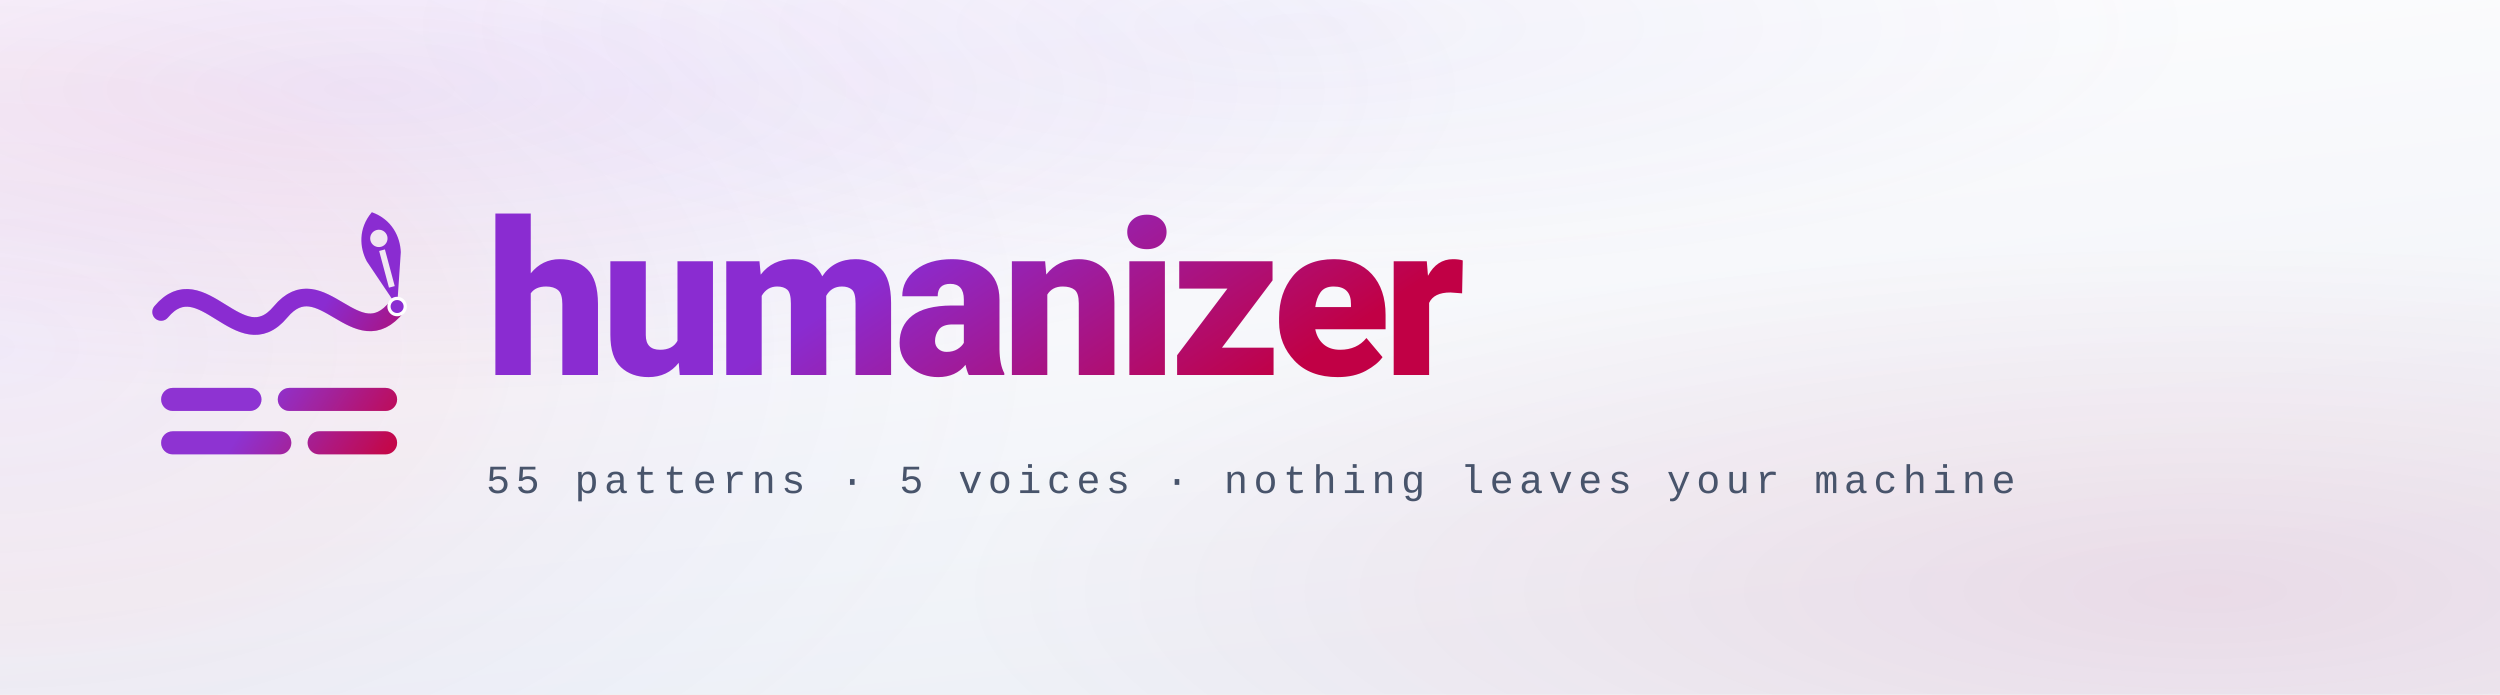
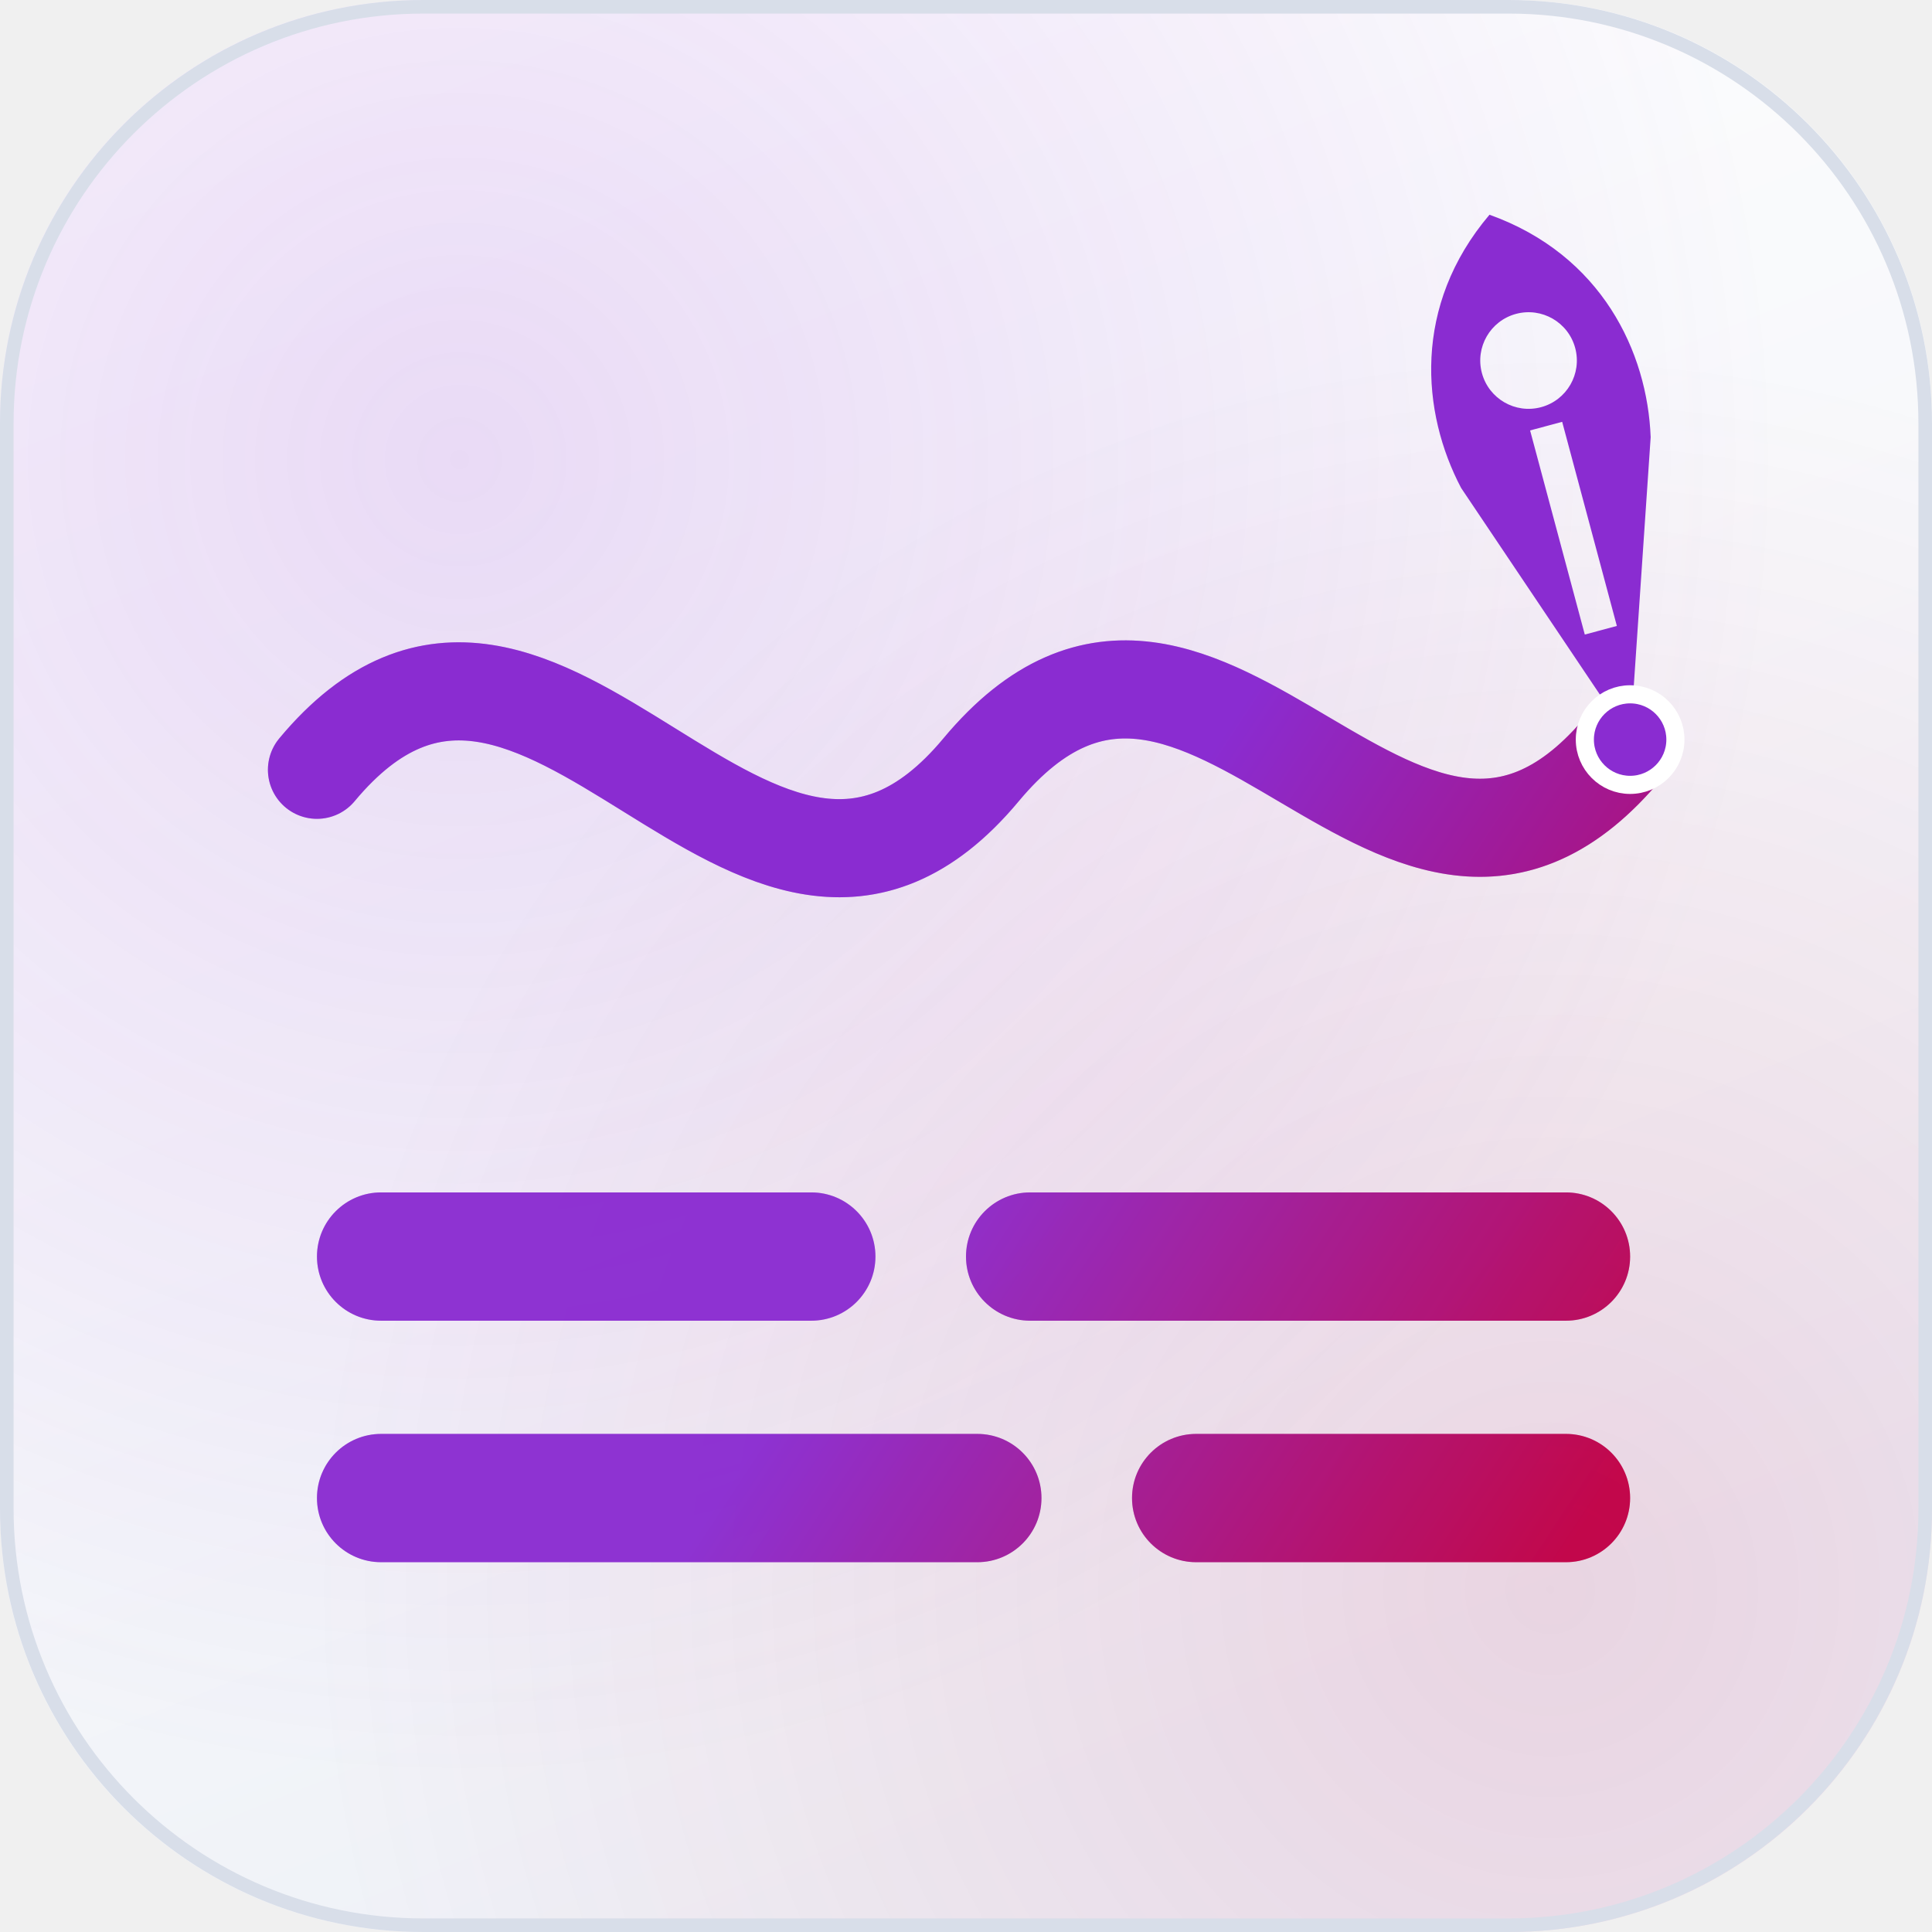
- <svg xmlns="http://www.w3.org/2000/svg" viewBox="0 0 720 200" fill="none" role="img" aria-label="humanizer: a nib writes a stroke and the stroke becomes lines of text">
+ <svg xmlns="http://www.w3.org/2000/svg" viewBox="0 0 256 256" fill="none" role="img" aria-label="humanizer: a nib writes a stroke and the stroke becomes lines of text">
  <defs>
-     <linearGradient id="hm-ground" x1="0" y1="0" x2="0.4" y2="1">
+     <linearGradient id="hm-plate" x1="0" y1="0" x2="0.4" y2="1">
      <stop offset="0%" stop-color="#FFFFFF" />
-       <stop offset="55%" stop-color="#F7F8FB" />
+       <stop offset="58%" stop-color="#F7F8FB" />
      <stop offset="100%" stop-color="#EEF1F7" />
    </linearGradient>
-     <radialGradient id="hm-bloomA" cx="0.15" cy="0.13" r="0.44">
-       <stop offset="0%" stop-color="#8A2CD1" stop-opacity="0.10" />
+     <radialGradient id="hm-bloomA" cx="0.24" cy="0.24" r="0.68">
+       <stop offset="0%" stop-color="#8A2CD1" stop-opacity="0.16" />
      <stop offset="100%" stop-color="#8A2CD1" stop-opacity="0" />
    </radialGradient>
-     <radialGradient id="hm-bloomB" cx="0.88" cy="0.85" r="0.50">
-       <stop offset="0%" stop-color="#C10045" stop-opacity="0.09" />
+     <radialGradient id="hm-bloomB" cx="0.80" cy="0.82" r="0.64">
+       <stop offset="0%" stop-color="#C10045" stop-opacity="0.12" />
      <stop offset="100%" stop-color="#C10045" stop-opacity="0" />
    </radialGradient>
-     <radialGradient id="hm-bloomC" cx="0.52" cy="0.04" r="0.36">
-       <stop offset="0%" stop-color="#5D4BD1" stop-opacity="0.06" />
-       <stop offset="100%" stop-color="#5D4BD1" stop-opacity="0" />
-     </radialGradient>
-     <radialGradient id="hm-wash" cx="0.5" cy="0.5" r="0.5">
-       <stop offset="0%" stop-color="#8A2CD1" stop-opacity="0.07" />
-       <stop offset="42%" stop-color="#C10045" stop-opacity="0.043" />
-       <stop offset="76%" stop-color="#5D4BD1" stop-opacity="0.016" />
-       <stop offset="100%" stop-color="#5D4BD1" stop-opacity="0" />
-     </radialGradient>
-     <clipPath id="hm-frame">
-       <rect width="720" height="200" />
-     </clipPath>
    <linearGradient id="hm-ink" gradientUnits="userSpaceOnUse" x1="44" y1="84" x2="214" y2="196">
      <stop class="hmk1" offset="0%" stop-color="#8A2CD1" />
      <stop class="hmk2" offset="52%" stop-color="#8A2CD1" />
      <stop class="hmk3" offset="100%" stop-color="#C10045" />
    </linearGradient>
    <clipPath id="hm-r1">
      <rect class="hmw1" x="42" y="158" width="174" height="19" />
    </clipPath>
    <clipPath id="hm-r2">
      <rect class="hmw2" x="42" y="190" width="174" height="19" />
    </clipPath>
-     <linearGradient id="hm-word" x1="0" y1="0" x2="1" y2="0.25">
-       <stop class="hmk1" offset="0%" stop-color="#8A2CD1" />
-       <stop class="hmk2" offset="46%" stop-color="#8A2CD1" />
-       <stop class="hmk3" offset="100%" stop-color="#C10045" />
-     </linearGradient>
  </defs>
  <style>
-     .disp { font-family: system-ui, -apple-system, 'Segoe UI', Roboto, 'Helvetica Neue', Arial, sans-serif; }
-     .mono { font-family: ui-monospace, SFMono-Regular, 'SF Mono', Menlo, Consolas, 'Liberation Mono', monospace; }
-     .eyebrow { font-size: 13px; font-weight: 600; letter-spacing: 4.5px; fill: #8A2CD1; }
-     .head    { font-size: 22px; font-weight: 700; fill: #1A2233; letter-spacing: -0.5px; }
-     .sub     { font-size: 16.5px; font-weight: 500; fill: #48546B; }
-     .tag     { font-size: 11.5px; letter-spacing: 1.6px; fill: #48546B; }
-     .chip    { font-size: 11.5px; letter-spacing: 1.2px; fill: #48546B; }
    @keyframes hm-breathe { 0%,100% { opacity:0.72; } 50% { opacity:1; } }
-     .hmbloom { animation: hm-breathe 11s ease-in-out infinite; }
-     @keyframes hm-sweep { 0% { transform: translateX(-360px); } 100% { transform: translateX(1080px); } }
-     .hmwash { animation: hm-sweep 15s cubic-bezier(.5,0,.5,1) infinite; }
+     .hmbloom { animation: hm-breathe 9s ease-in-out infinite; }
    @keyframes hm-ride{0%{transform:translate(42.0px,102.0px)}2.9%{transform:translate(52.9px,93.2px)}5.7%{transform:translate(66.8px,92.4px)}8.6%{transform:translate(79.7px,98.2px)}11.4%{transform:translate(91.7px,105.5px)}14.3%{transform:translate(104.5px,111.4px)}17.1%{transform:translate(118.2px,111.1px)}20%{transform:translate(129.6px,102.5px)}22.9%{transform:translate(140.0px,93.6px)}25.7%{transform:translate(153.8px,91.9px)}28.6%{transform:translate(166.7px,97.1px)}31.4%{transform:translate(178.9px,104.1px)}34.3%{transform:translate(192.0px,109.3px)}37.1%{transform:translate(205.6px,107.3px)}40%{transform:translate(216.0px,98.0px)}88%{transform:translate(216.0px,98.0px)}100%{transform:translate(42.0px,102.0px)}}
    @keyframes hm-draw { 0% { stroke-dashoffset: 200; } 40% { stroke-dashoffset: 0; }
                        88% { stroke-dashoffset: 0; } 100% { stroke-dashoffset: 200; } }
    @keyframes hm-w1 { 0%,40% { width: 0; } 54%,90% { width: 174px; } 98%,100% { width: 0; } }
    @keyframes hm-w2 { 0%,48% { width: 0; } 62%,90% { width: 174px; } 98%,100% { width: 0; } }
    /* V3a: the nib and the ink it lays down must both be linear or the nib lags the stroke */
    .hmnib { transform: translate(216px, 98px); animation: hm-ride 7s linear infinite; }
    .hmstroke { stroke-dasharray: 200; animation: hm-draw 7s linear infinite; }
    .hmw1 { animation: hm-w1 7s cubic-bezier(.3,0,.2,1) infinite; }
    .hmw2 { animation: hm-w2 7s cubic-bezier(.3,0,.2,1) infinite; }
    @keyframes hm-k1 { 0%,100% { stop-color:#8A2CD1; } 50% { stop-color:#8A2CD1; } }
    @keyframes hm-k2 { 0%,100% { stop-color:#8A2CD1; } 50% { stop-color:#C10045; } }
    @keyframes hm-k3 { 0%,100% { stop-color:#C10045; } 50% { stop-color:#5D4BD1; } }
    .hmk1 { animation: hm-k1 14s ease-in-out infinite; }
    .hmk2 { animation: hm-k2 14s ease-in-out infinite; }
    .hmk3 { animation: hm-k3 14s ease-in-out infinite; }
    @media (prefers-reduced-motion: reduce) { * { animation: none !important; } }
  </style>
-   <rect width="720" height="200" fill="url(#hm-ground)" />
+   <rect width="256" height="256" rx="56" fill="url(#hm-plate)" />
  <g class="hmbloom">
-     <rect width="720" height="200" fill="url(#hm-bloomA)" />
-     <rect width="720" height="200" fill="url(#hm-bloomB)" />
-     <rect width="720" height="200" fill="url(#hm-bloomC)" />
+     <rect width="256" height="256" rx="56" fill="url(#hm-bloomA)" />
+     <rect width="256" height="256" rx="56" fill="url(#hm-bloomB)" />
  </g>
-   <g clip-path="url(#hm-frame)">
-     <g transform="translate(0,100)">
-       <ellipse class="hmwash" cx="0" cy="0" rx="300" ry="180" fill="url(#hm-wash)" />
-     </g>
-   </g>
-   <g transform="translate(30,50) scale(0.3906)">
-     <g opacity="0.26">
-       <path d="M42 102 C72 66, 100 138, 130 102 C160 66, 186 136, 216 98" fill="none" stroke="url(#hm-ink)" stroke-width="13" stroke-linecap="round" />
-       <g fill="url(#hm-ink)">
-         <rect x="42" y="158" width="74" height="17" rx="8.5" />
-         <rect x="128" y="158" width="88" height="17" rx="8.5" />
-         <rect x="42" y="190" width="96" height="17" rx="8.5" />
-         <rect x="150" y="190" width="66" height="17" rx="8.5" />
-       </g>
-     </g>
-     <g>
-       <path class="hmstroke" d="M42 102 C72 66, 100 138, 130 102 C160 66, 186 136, 216 98" pathLength="200" fill="none" stroke="url(#hm-ink)" stroke-width="13" stroke-linecap="round" />
-     </g>
-     <g fill="url(#hm-ink)" opacity="0.95">
-       <g clip-path="url(#hm-r1)">
-         <rect x="42" y="158" width="74" height="17" rx="8.5" />
-         <rect x="128" y="158" width="88" height="17" rx="8.5" />
-       </g>
-       <g clip-path="url(#hm-r2)">
-         <rect x="42" y="190" width="96" height="17" rx="8.5" />
-         <rect x="150" y="190" width="66" height="17" rx="8.5" />
-       </g>
-     </g>
-     <g class="hmnib">
-       <g transform="rotate(-15)">
-         <path fill="url(#hm-ink)" fill-rule="evenodd" d="M0 0 L-13 -38 C-15.5 -49 -13 -63 0 -72 C13 -63 15.5 -49 13 -38 Z                M-2.2 -15 L-2.2 -43 L2.2 -43 L2.2 -15 Z                M-6.4 -52 A6.4 6.4 0 1 0 6.4 -52 A6.4 6.4 0 1 0 -6.4 -52 Z" />
-       </g>
-       <g>
-         <circle r="6" fill="#8A2CD1" />
-         <circle r="6" fill="none" stroke="#FFFFFF" stroke-width="2.4" />
-       </g>
+   <rect x="0.9" y="0.9" width="254.2" height="254.2" rx="55.2" fill="none" stroke="#D8DEE9" stroke-width="1.8" />
+   <g opacity="0.26">
+     <path d="M42 102 C72 66, 100 138, 130 102 C160 66, 186 136, 216 98" fill="none" stroke="url(#hm-ink)" stroke-width="13" stroke-linecap="round" />
+     <g fill="url(#hm-ink)">
+       <rect x="42" y="158" width="74" height="17" rx="8.5" />
+       <rect x="128" y="158" width="88" height="17" rx="8.5" />
+       <rect x="42" y="190" width="96" height="17" rx="8.5" />
+       <rect x="150" y="190" width="66" height="17" rx="8.5" />
    </g>
  </g>
  <g>
-     <text class="disp" x="140" y="108" font-size="62" font-weight="800" letter-spacing="-1.9" fill="url(#hm-word)">humanizer</text>
+     <path class="hmstroke" d="M42 102 C72 66, 100 138, 130 102 C160 66, 186 136, 216 98" pathLength="200" fill="none" stroke="url(#hm-ink)" stroke-width="13" stroke-linecap="round" />
  </g>
-   <text class="mono tag" x="140" y="142">55 patterns  ·  5 voices  ·  nothing leaves your machine</text>
+   <g fill="url(#hm-ink)" opacity="0.95">
+     <g clip-path="url(#hm-r1)">
+       <rect x="42" y="158" width="74" height="17" rx="8.5" />
+       <rect x="128" y="158" width="88" height="17" rx="8.5" />
+     </g>
+     <g clip-path="url(#hm-r2)">
+       <rect x="42" y="190" width="96" height="17" rx="8.5" />
+       <rect x="150" y="190" width="66" height="17" rx="8.5" />
+     </g>
+   </g>
+   <g class="hmnib">
+     <g transform="rotate(-15)">
+       <path fill="url(#hm-ink)" fill-rule="evenodd" d="M0 0 L-13 -38 C-15.5 -49 -13 -63 0 -72 C13 -63 15.5 -49 13 -38 Z                M-2.2 -15 L-2.2 -43 L2.2 -43 L2.2 -15 Z                M-6.4 -52 A6.4 6.4 0 1 0 6.4 -52 A6.4 6.4 0 1 0 -6.4 -52 Z" />
+     </g>
+     <g>
+       <circle r="6" fill="#8A2CD1" />
+       <circle r="6" fill="none" stroke="#FFFFFF" stroke-width="2.4" />
+     </g>
+   </g>
</svg>
